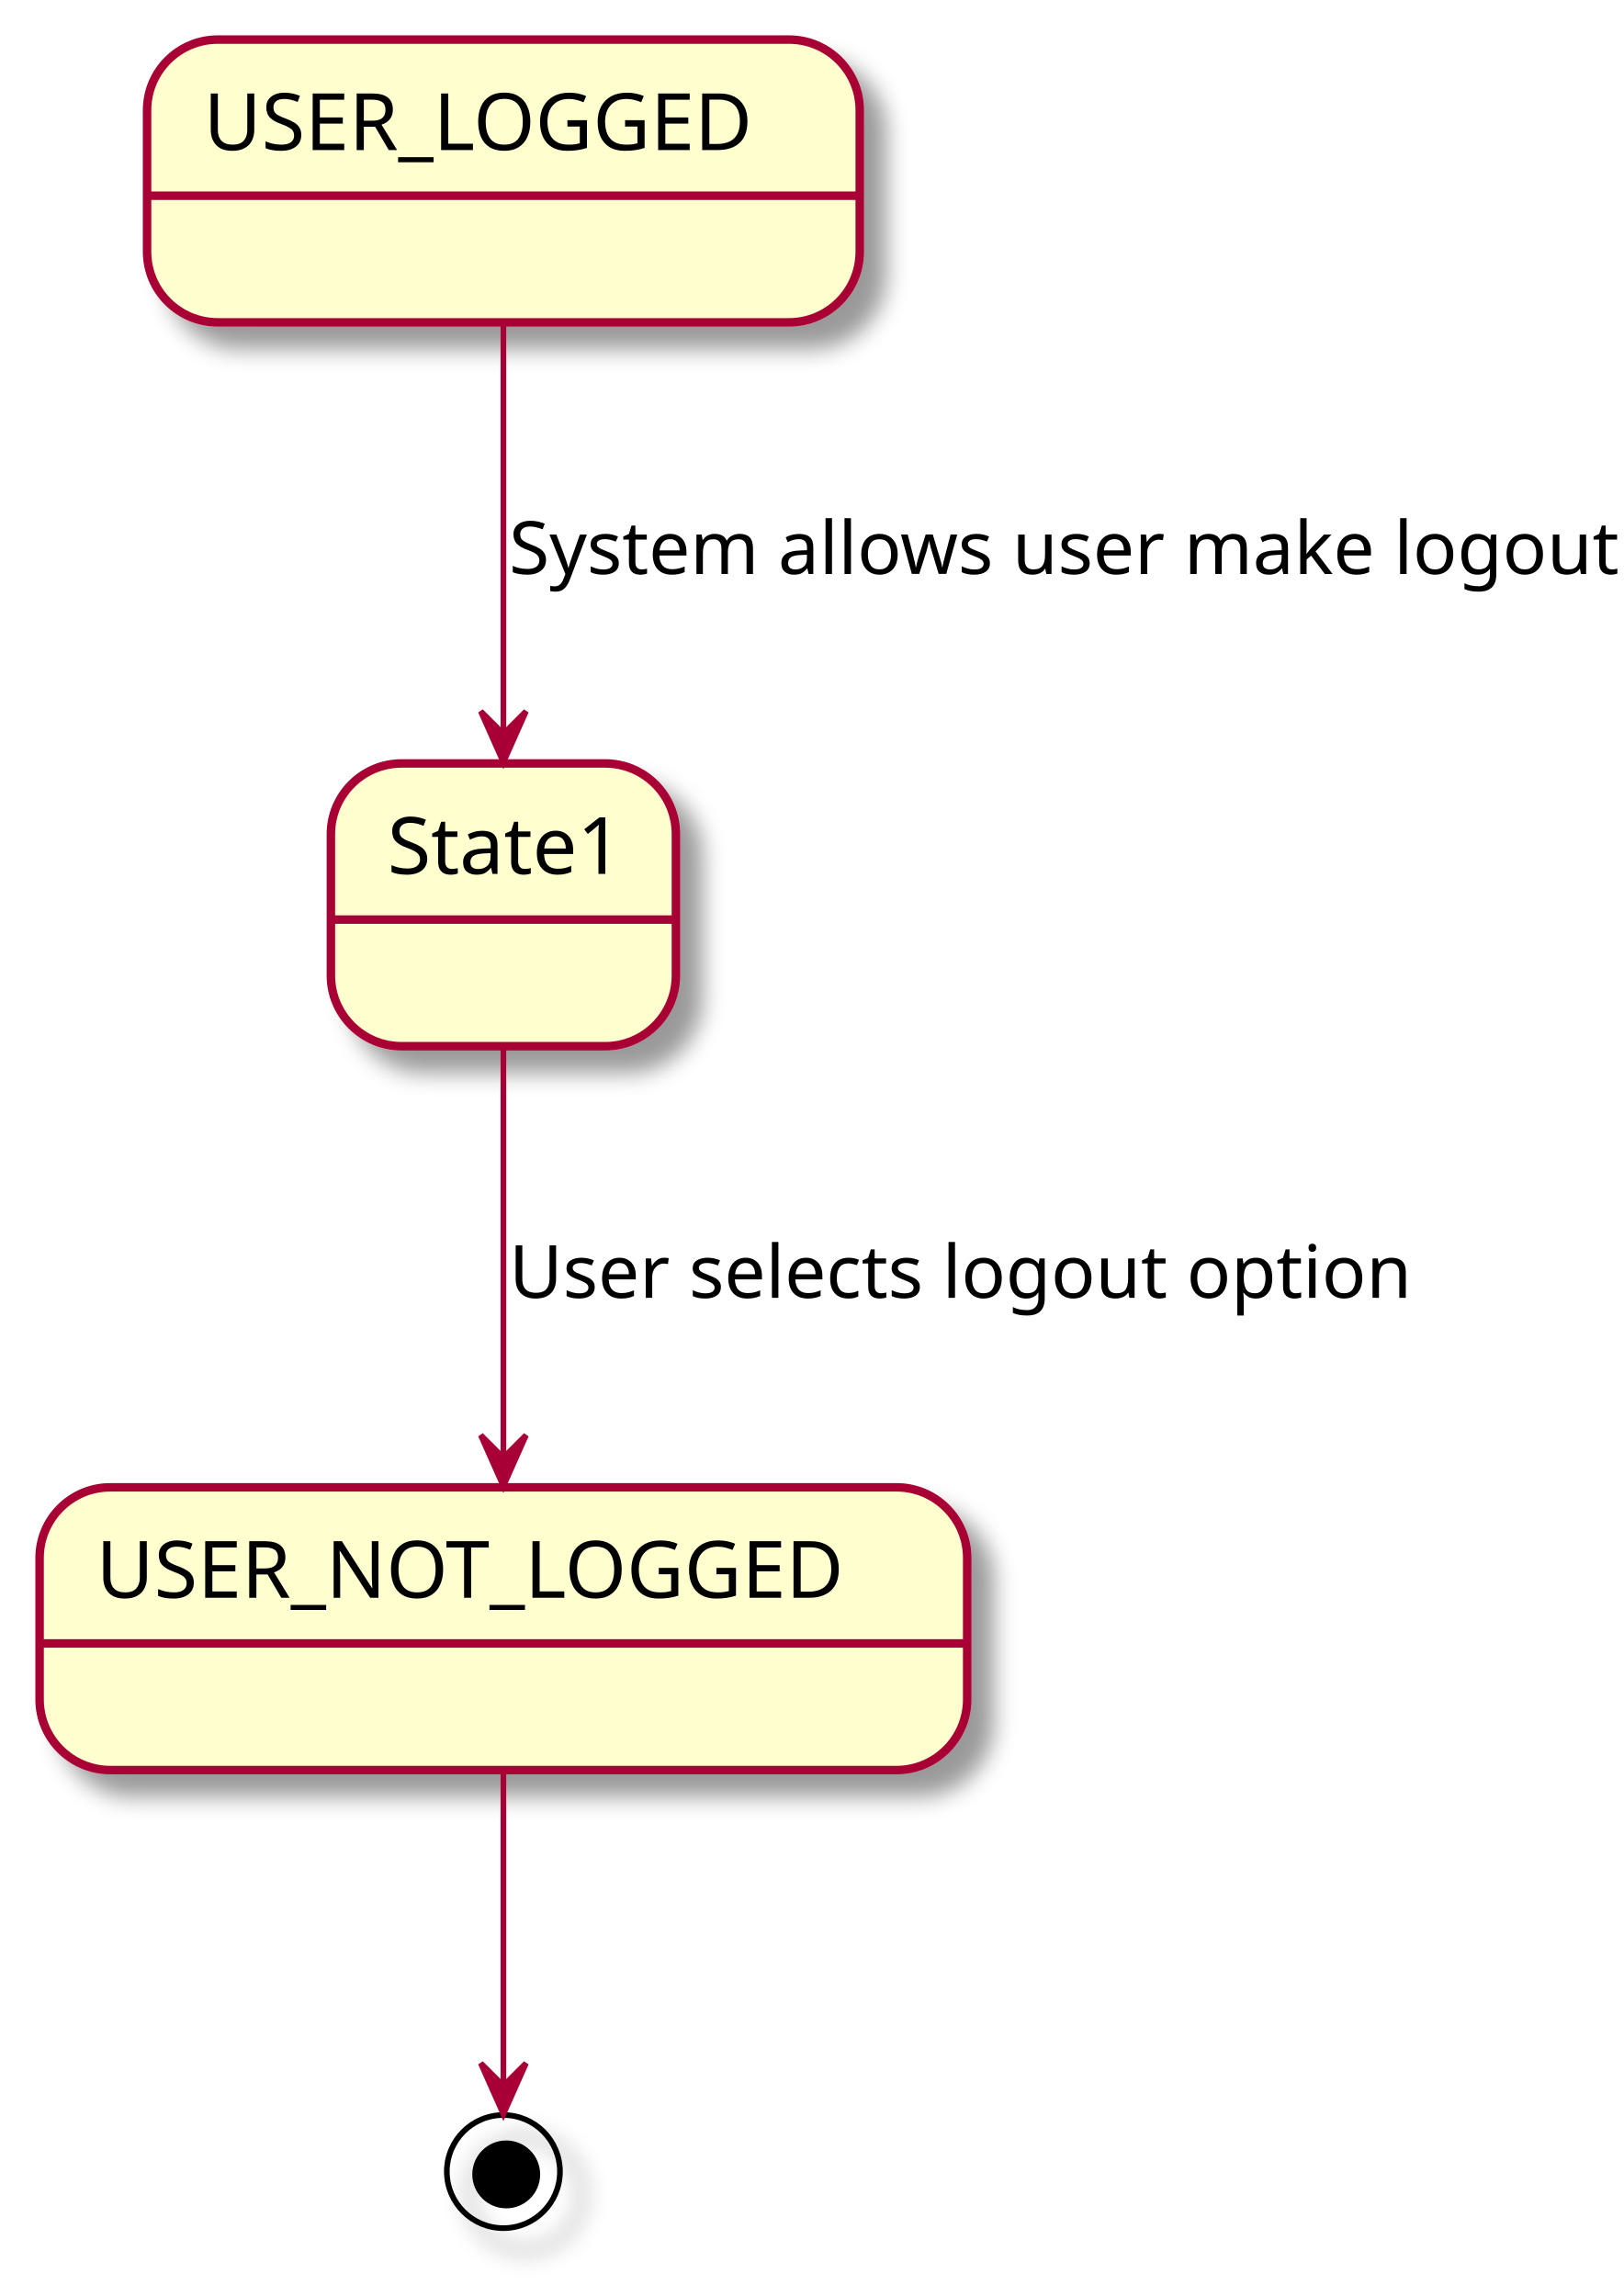
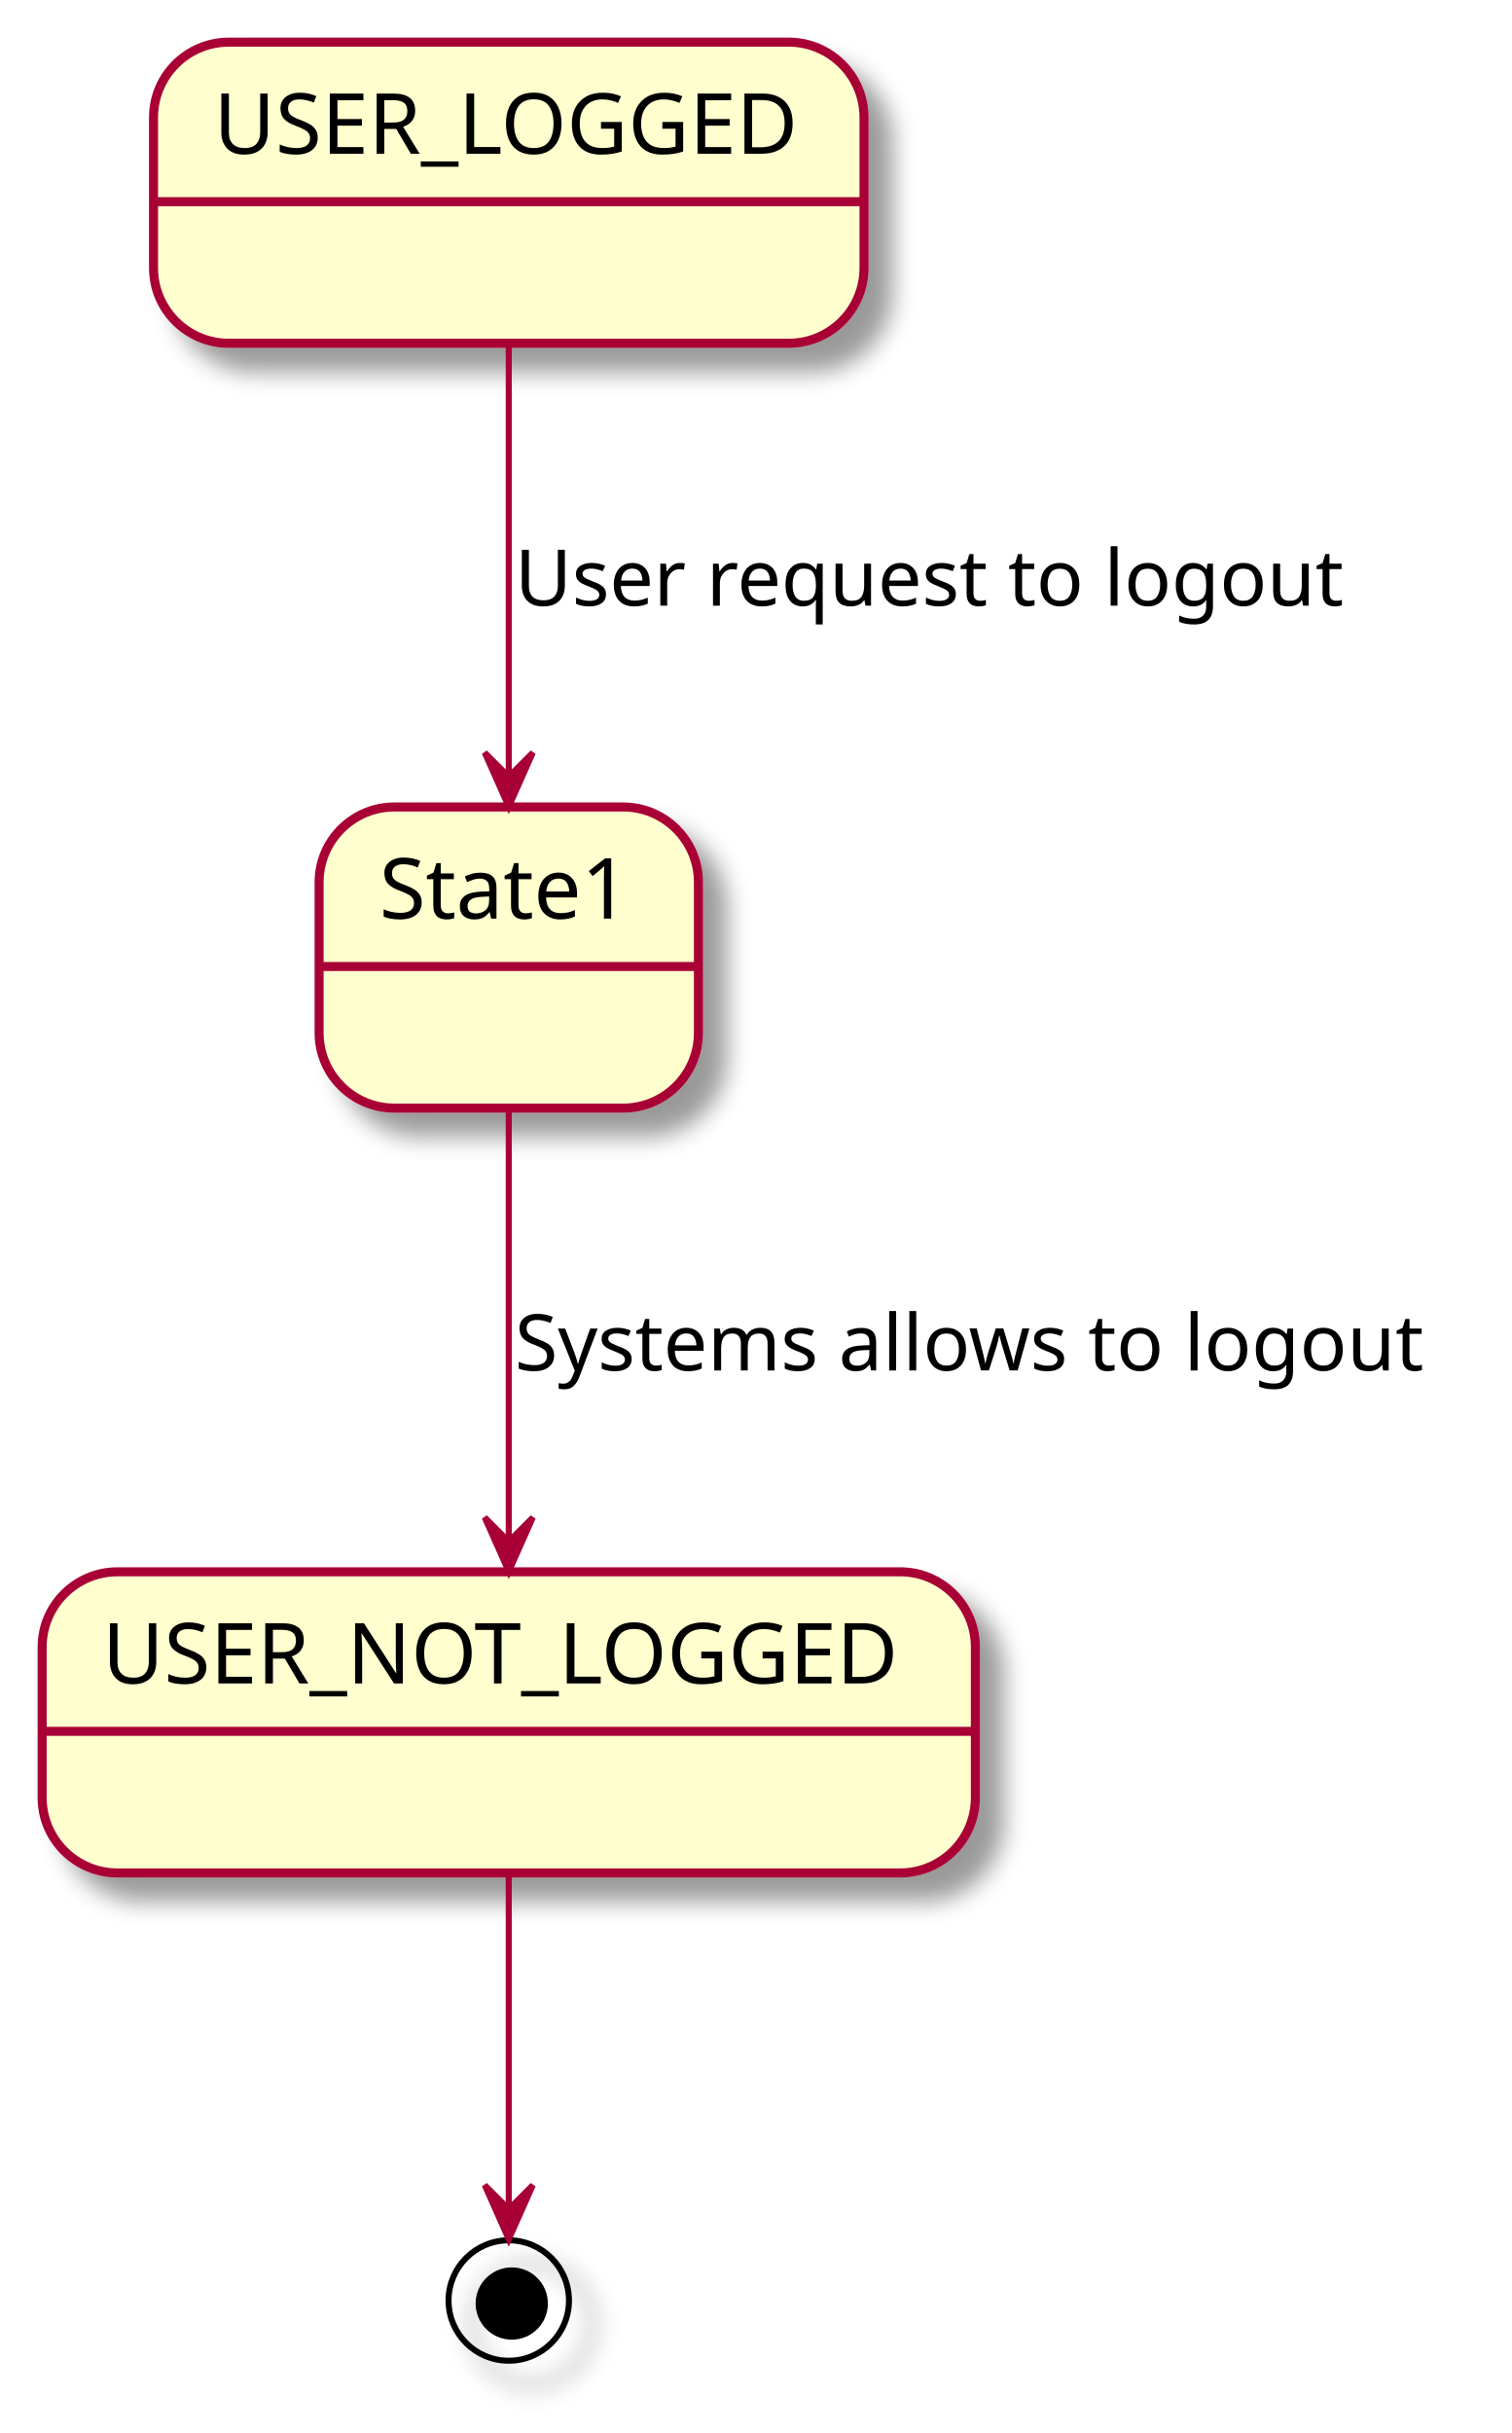
- <svg xmlns="http://www.w3.org/2000/svg" contentScriptType="application/ecmascript" contentStyleType="text/css" height="406px" preserveAspectRatio="none" style="width:287px;height:406px;" version="1.1" viewBox="0 0 287 406" width="287px" zoomAndPan="magnify">
+ <svg xmlns="http://www.w3.org/2000/svg" contentScriptType="application/ecmascript" contentStyleType="text/css" height="404px" preserveAspectRatio="none" style="width:251px;height:404px;" version="1.1" viewBox="0 0 251 404" width="251px" zoomAndPan="magnify">
  <defs>
-     <filter height="300%" id="f3ksk0w9nb22o" width="300%" x="-1" y="-1">
+     <filter height="300%" id="fxxpbkpa3t979" width="300%" x="-1" y="-1">
      <feGaussianBlur result="blurOut" stdDeviation="2.0" />
      <feColorMatrix in="blurOut" result="blurOut2" type="matrix" values="0 0 0 0 0 0 0 0 0 0 0 0 0 0 0 0 0 0 .4 0" />
      <feOffset dx="4.0" dy="4.0" in="blurOut2" result="blurOut3" />
      <feBlend in="SourceGraphic" in2="blurOut3" mode="normal" />
    </filter>
  </defs>
  <g>
    <g id="USER_LOGGED">
-       <rect fill="#FEFECE" filter="url(#f3ksk0w9nb22o)" height="50" rx="12.5" ry="12.5" style="stroke:#A80036;stroke-width:1.5;" width="126" x="26" y="7" />
-       <line style="stroke:#A80036;stroke-width:1.5;" x1="26" x2="152" y1="34.609" y2="34.609" />
-       <text fill="#000000" font-family="sans-serif" font-size="14" lengthAdjust="spacing" textLength="106" x="36" y="26.533">USER_LOGGED</text>
+       <rect fill="#FEFECE" filter="url(#fxxpbkpa3t979)" height="50" rx="12.5" ry="12.5" style="stroke:#A80036;stroke-width:1.5;" width="118" x="25.5" y="7" />
+       <line style="stroke:#A80036;stroke-width:1.5;" x1="25.5" x2="143.5" y1="33.488" y2="33.488" />
+       <text fill="#000000" font-family="sans-serif" font-size="14" lengthAdjust="spacing" textLength="98" x="35.5" y="25.535">USER_LOGGED</text>
    </g>
    <g id="State1">
-       <rect fill="#FEFECE" filter="url(#f3ksk0w9nb22o)" height="50" rx="12.5" ry="12.5" style="stroke:#A80036;stroke-width:1.5;" width="61" x="58.5" y="135" />
-       <line style="stroke:#A80036;stroke-width:1.5;" x1="58.5" x2="119.5" y1="162.609" y2="162.609" />
-       <text fill="#000000" font-family="sans-serif" font-size="14" lengthAdjust="spacing" textLength="41" x="68.5" y="154.533">State1</text>
+       <rect fill="#FEFECE" filter="url(#fxxpbkpa3t979)" height="50" rx="12.5" ry="12.5" style="stroke:#A80036;stroke-width:1.5;" width="63" x="53" y="134" />
+       <line style="stroke:#A80036;stroke-width:1.5;" x1="53" x2="116" y1="160.488" y2="160.488" />
+       <text fill="#000000" font-family="sans-serif" font-size="14" lengthAdjust="spacing" textLength="43" x="63" y="152.535">State1</text>
    </g>
    <g id="USER_NOT_LOGGED">
-       <rect fill="#FEFECE" filter="url(#f3ksk0w9nb22o)" height="50" rx="12.5" ry="12.5" style="stroke:#A80036;stroke-width:1.5;" width="164" x="7" y="263" />
-       <line style="stroke:#A80036;stroke-width:1.5;" x1="7" x2="171" y1="290.609" y2="290.609" />
-       <text fill="#000000" font-family="sans-serif" font-size="14" lengthAdjust="spacing" textLength="144" x="17" y="282.533">USER_NOT_LOGGED</text>
+       <rect fill="#FEFECE" filter="url(#fxxpbkpa3t979)" height="50" rx="12.5" ry="12.5" style="stroke:#A80036;stroke-width:1.5;" width="155" x="7" y="261" />
+       <line style="stroke:#A80036;stroke-width:1.5;" x1="7" x2="162" y1="287.488" y2="287.488" />
+       <text fill="#000000" font-family="sans-serif" font-size="14" lengthAdjust="spacing" textLength="135" x="17" y="279.535">USER_NOT_LOGGED</text>
    </g>
-     <ellipse cx="89" cy="384" filter="url(#f3ksk0w9nb22o)" rx="10" ry="10" style="stroke:#000000;stroke-width:1.0;fill:none;" />
-     <ellipse cx="89.5" cy="384.5" fill="#000000" rx="6" ry="6" style="stroke:none;stroke-width:1.0;" />
-     <path d="M89,57.29 C89,77.95 89,107.67 89,129.65 " fill="none" id="USER_LOGGED-to-State1" style="stroke:#A80036;stroke-width:1.0;" />
-     <polygon fill="#A80036" points="89,134.78,93,125.78,89,129.78,85,125.78,89,134.78" style="stroke:#A80036;stroke-width:1.0;" />
-     <text fill="#000000" font-family="sans-serif" font-size="13" lengthAdjust="spacing" textLength="189" x="90" y="101.495">System allows user make logout</text>
-     <path d="M89,185.29 C89,205.95 89,235.67 89,257.65 " fill="none" id="State1-to-USER_NOT_LOGGED" style="stroke:#A80036;stroke-width:1.0;" />
-     <polygon fill="#A80036" points="89,262.78,93,253.78,89,257.78,85,253.78,89,262.78" style="stroke:#A80036;stroke-width:1.0;" />
-     <text fill="#000000" font-family="sans-serif" font-size="13" lengthAdjust="spacing" textLength="151" x="90" y="229.495">User selects logout option</text>
-     <path d="M89,313.21 C89,330.84 89,354.13 89,368.84 " fill="none" id="USER_NOT_LOGGED-to-*end" style="stroke:#A80036;stroke-width:1.0;" />
-     <polygon fill="#A80036" points="89,373.84,93,364.84,89,368.84,85,364.84,89,373.84" style="stroke:#A80036;stroke-width:1.0;" />
+     <ellipse cx="84.5" cy="382" filter="url(#fxxpbkpa3t979)" rx="10" ry="10" style="stroke:#000000;stroke-width:1.0;fill:none;" />
+     <ellipse cx="85" cy="382.5" fill="#000000" rx="6" ry="6" style="stroke:none;stroke-width:1.0;" />
+     <path d="M84.5,57.1 C84.5,77.59 84.5,107.08 84.5,128.88 " fill="none" id="USER_LOGGED-to-State1" style="stroke:#A80036;stroke-width:1.0;" />
+     <polygon fill="#A80036" points="84.5,133.97,88.5,124.97,84.5,128.97,80.5,124.97,84.5,133.97" style="stroke:#A80036;stroke-width:1.0;" />
+     <text fill="#000000" font-family="sans-serif" font-size="13" lengthAdjust="spacing" textLength="141" x="85.5" y="100.568">User request to logout</text>
+     <path d="M84.5,184.1 C84.5,204.59 84.5,234.08 84.5,255.88 " fill="none" id="State1-to-USER_NOT_LOGGED" style="stroke:#A80036;stroke-width:1.0;" />
+     <polygon fill="#A80036" points="84.5,260.97,88.5,251.97,84.5,255.97,80.5,251.97,84.5,260.97" style="stroke:#A80036;stroke-width:1.0;" />
+     <text fill="#000000" font-family="sans-serif" font-size="13" lengthAdjust="spacing" textLength="158" x="85.5" y="227.568">Systems allows to logout</text>
+     <path d="M84.5,311.21 C84.5,328.84 84.5,352.13 84.5,366.84 " fill="none" id="USER_NOT_LOGGED-to-*end" style="stroke:#A80036;stroke-width:1.0;" />
+     <polygon fill="#A80036" points="84.5,371.84,88.5,362.84,84.5,366.84,80.5,362.84,84.5,371.84" style="stroke:#A80036;stroke-width:1.0;" />
  </g>
</svg>
